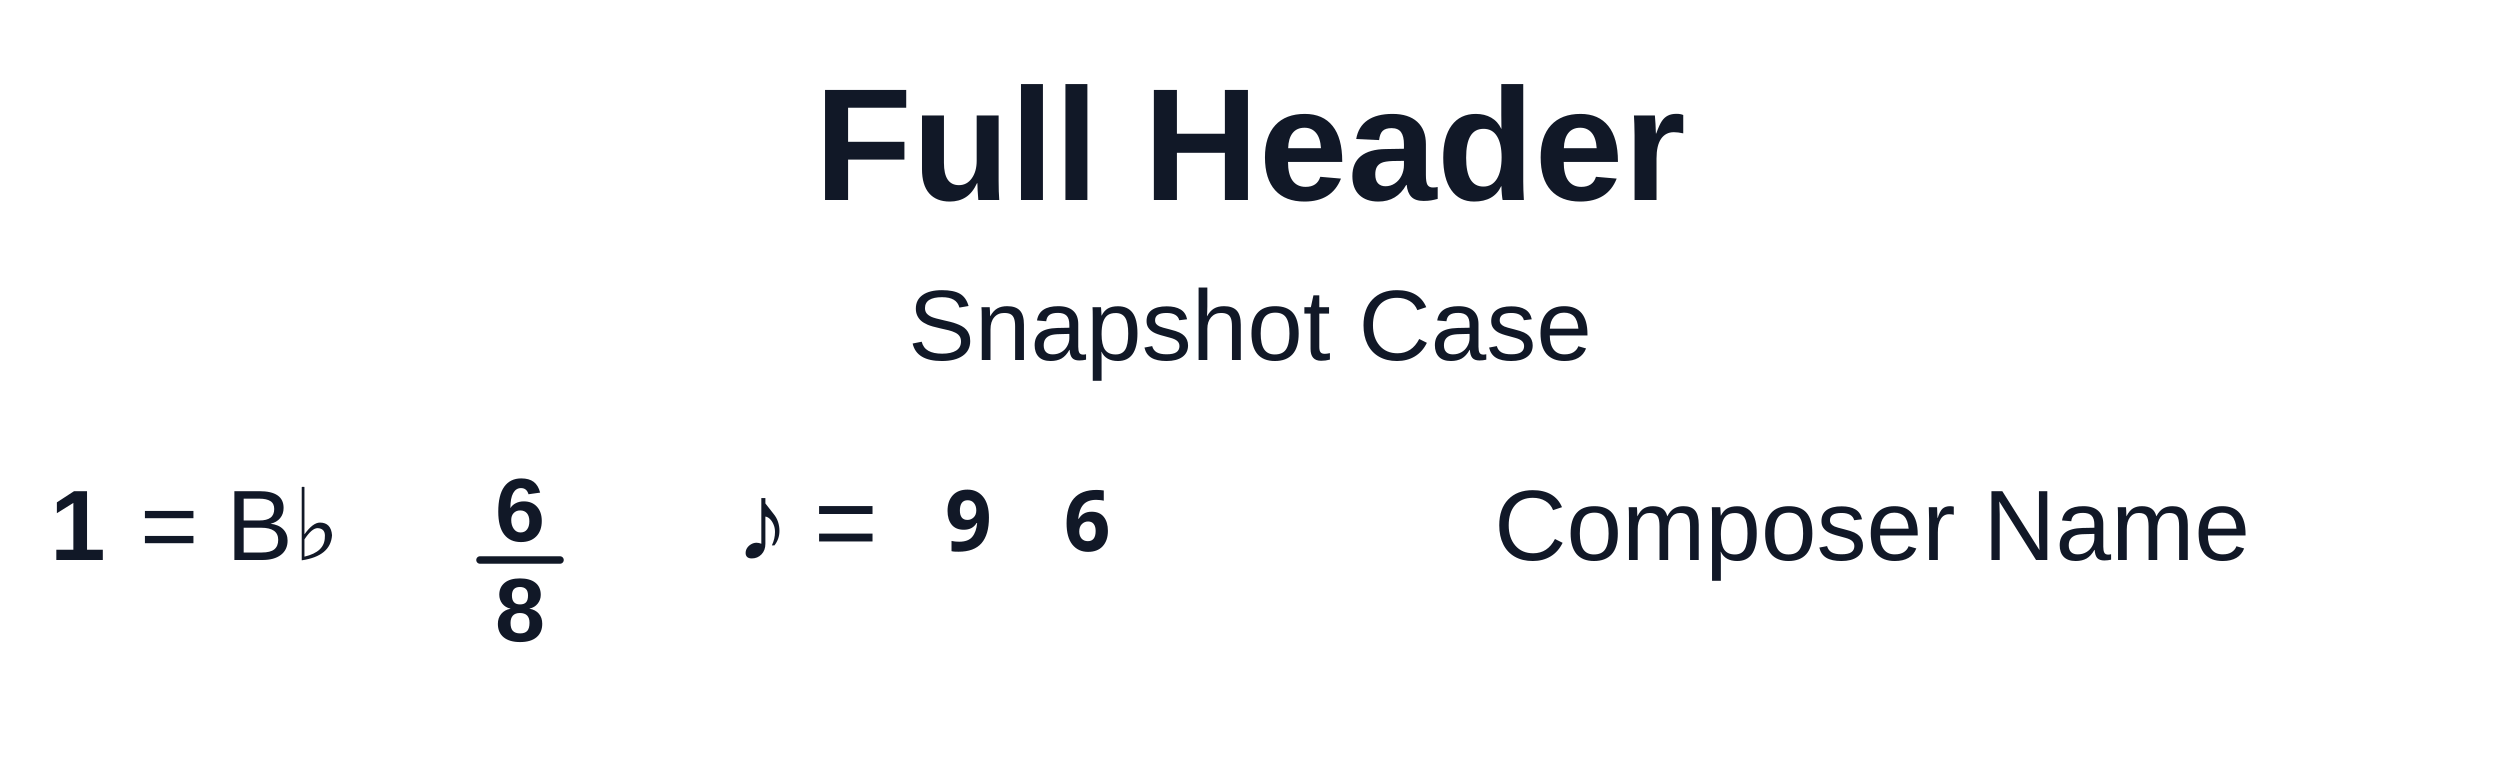
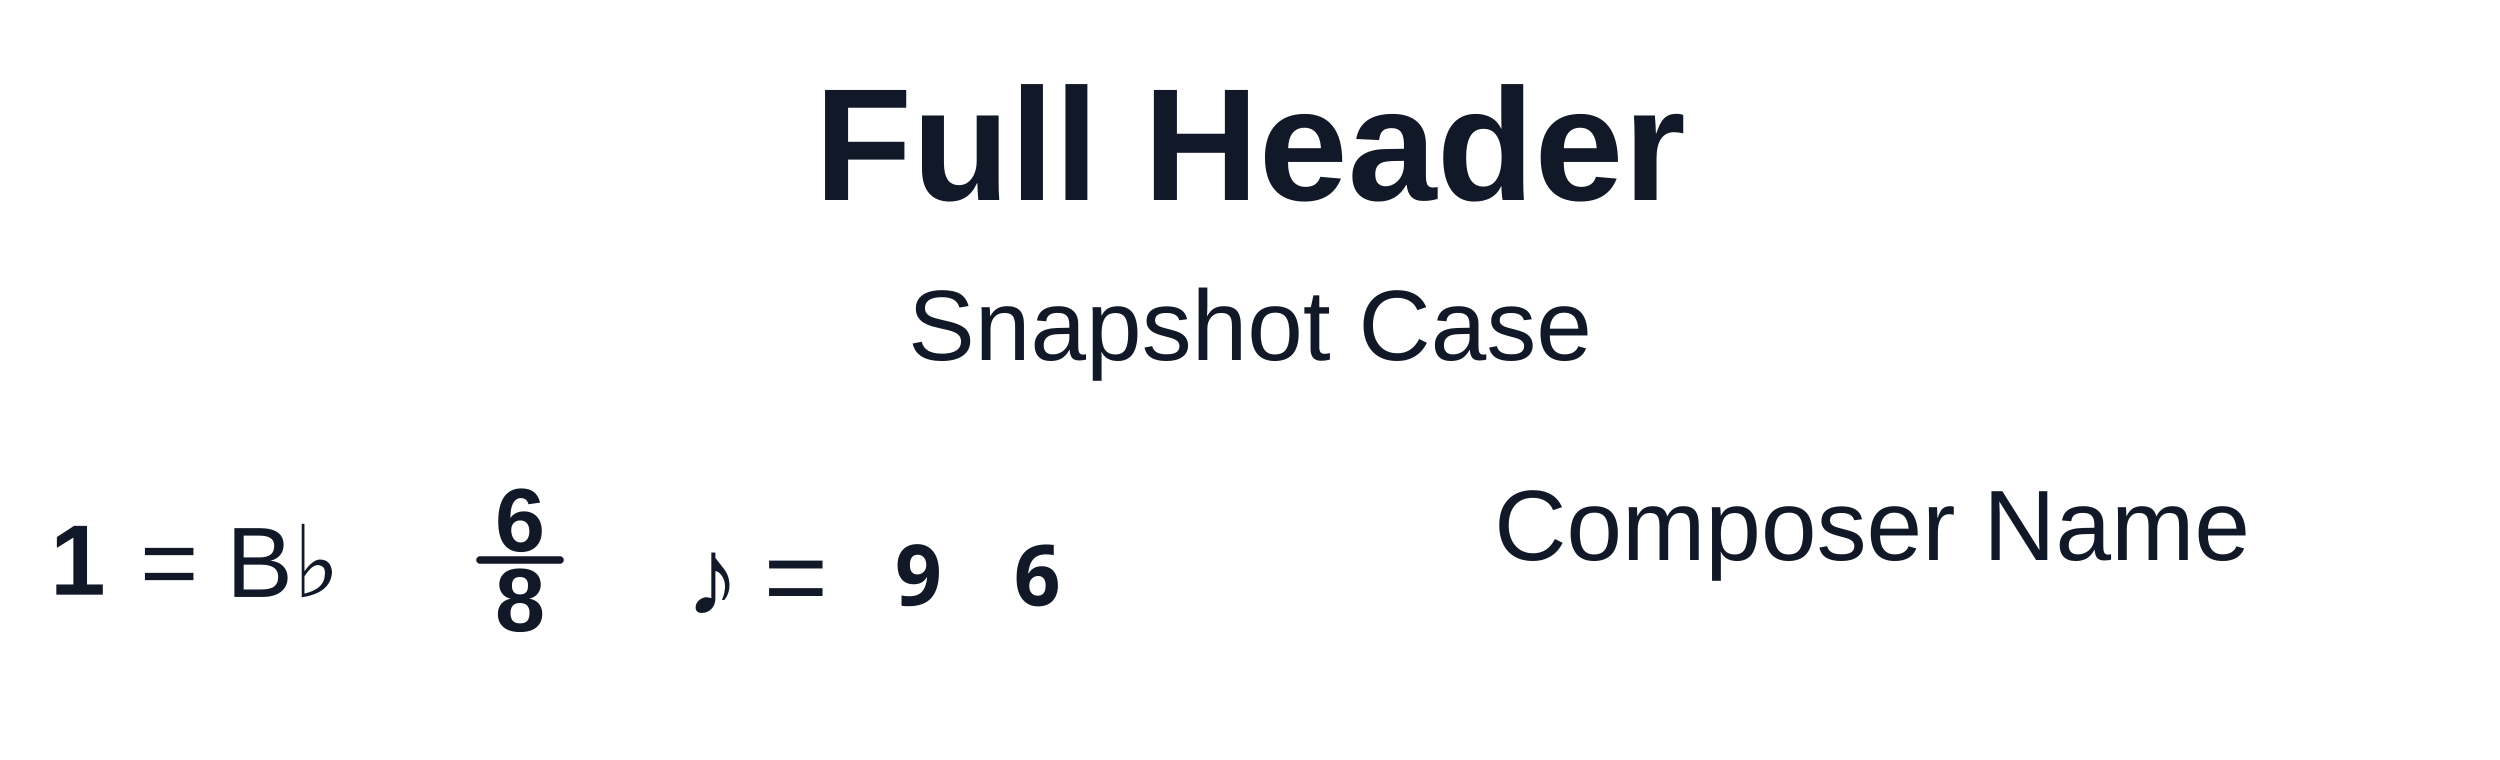
<svg xmlns="http://www.w3.org/2000/svg" width="500" height="152" viewBox="0 0 500 152" style="color: #111827">
  <defs>
    <style>
.title { fill: currentColor; font-family: Arial, Helvetica, sans-serif; font-size: 32px; font-weight: 700; }
.subtitle { fill: currentColor; font-family: Arial, Helvetica, sans-serif; font-size: 20px; font-weight: 400; }
.metadata { fill: currentColor; font-family: Arial, Helvetica, sans-serif; font-size: 20px; font-weight: 400; }
.key-signature .note { font-size: 20px; font-weight: 700; }
.key-signature .metadata { font-size: 20px; font-weight: 400; }
.time-signature { fill: currentColor; font-family: Arial, Helvetica, sans-serif; font-size: 18px; font-weight: 700; }
.time-signature line { stroke: currentColor; stroke-width: 1.5; stroke-linecap: round; }
.line-label { fill: currentColor; font-family: Arial, Helvetica, sans-serif; font-size: 16px; font-weight: 700; }
.note { fill: currentColor; font-family: Arial, Helvetica, sans-serif; font-size: 24px; font-weight: 700; }
.accidental { fill: currentColor; font-family: Arial, Helvetica, sans-serif; font-size: 14px; font-weight: 700; text-anchor: middle; }
.dot { fill: currentColor; }
.bar-thin { stroke: currentColor; stroke-width: 2.5; stroke-linecap: butt; }
.bar-final { stroke: currentColor; stroke-width: 5; stroke-linecap: butt; }
.tempo-mark { fill: currentColor; font-family: "Segoe UI Symbol", "Noto Music", "Noto Sans Symbols 2", Arial, Helvetica, sans-serif; font-size: 22px; font-weight: 400; }
.underline { stroke: currentColor; stroke-width: 2.5; }
.dash { stroke: currentColor; stroke-width: 3; }
.tie { fill: currentColor; stroke: currentColor; stroke-width: 1; }
.note-item { cursor: pointer; }
.note-item.active .note, .note-item.active .accidental, .note-item.active .dot { fill: #dc2626; }
.note-item.active .underline, .note-item.active .dash { stroke: #dc2626; }
</style>
  </defs>
  <rect class="page-background" x="0" y="0" width="500" height="152" fill="#ffffff" />
  <text class="title" x="250" y="40" text-anchor="middle">Full Header</text>
  <text class="subtitle" x="250" y="72" text-anchor="middle">Snapshot Case</text>
  <g class="key-signature">
-     <text class="note" x="10" y="112" text-anchor="start">1</text>
-     <text class="metadata" x="28" y="112"> = B♭</text>
+     <text class="note" x="10" y="112" text-anchor="start" dominant-baseline="central">1</text>
+     <text class="metadata" x="28" y="112" dominant-baseline="central"> = B♭</text>
  </g>
  <g class="time-signature">
-     <text x="104" y="102" text-anchor="middle" dominant-baseline="central">6</text>
+     <text x="104" y="104" text-anchor="middle" dominant-baseline="central">6</text>
    <line x1="96" y1="112" x2="112" y2="112" />
-     <text x="104" y="122" text-anchor="middle" dominant-baseline="central">8</text>
+     <text x="104" y="120" text-anchor="middle" dominant-baseline="central">8</text>
  </g>
-   <text class="tempo-mark" x="148" y="112">♪ = 96</text>
+   <text class="tempo-mark" x="138" y="112" dominant-baseline="central">♪ = 96</text>
  <text class="metadata" x="450" y="112" text-anchor="end">Composer Name</text>
</svg>
